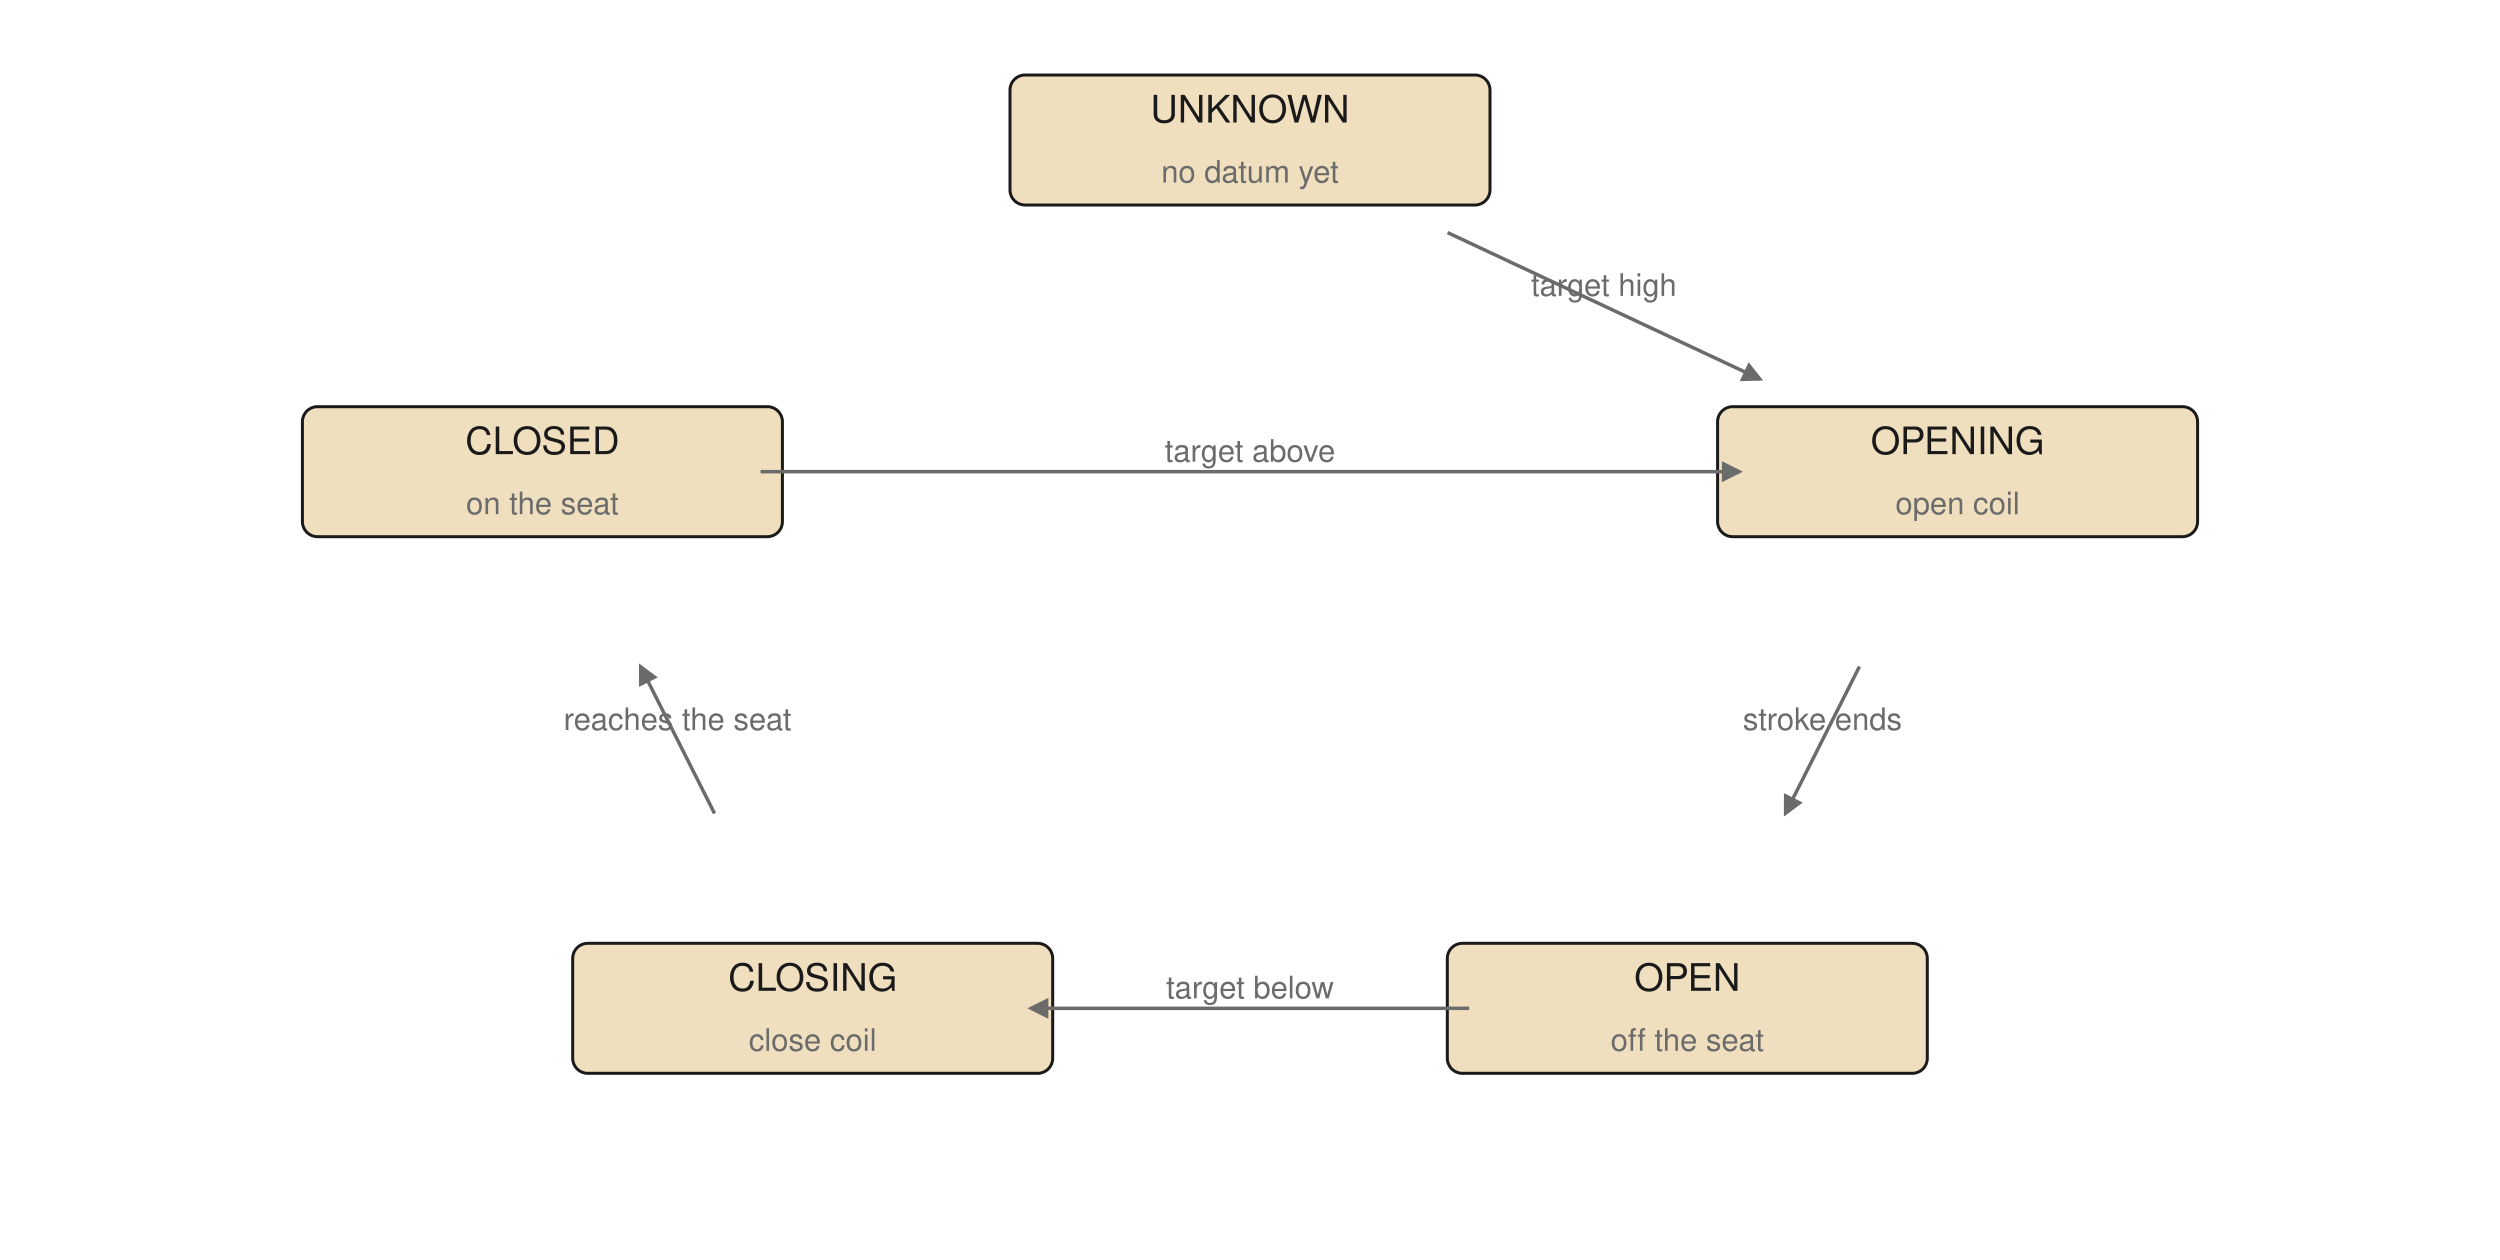
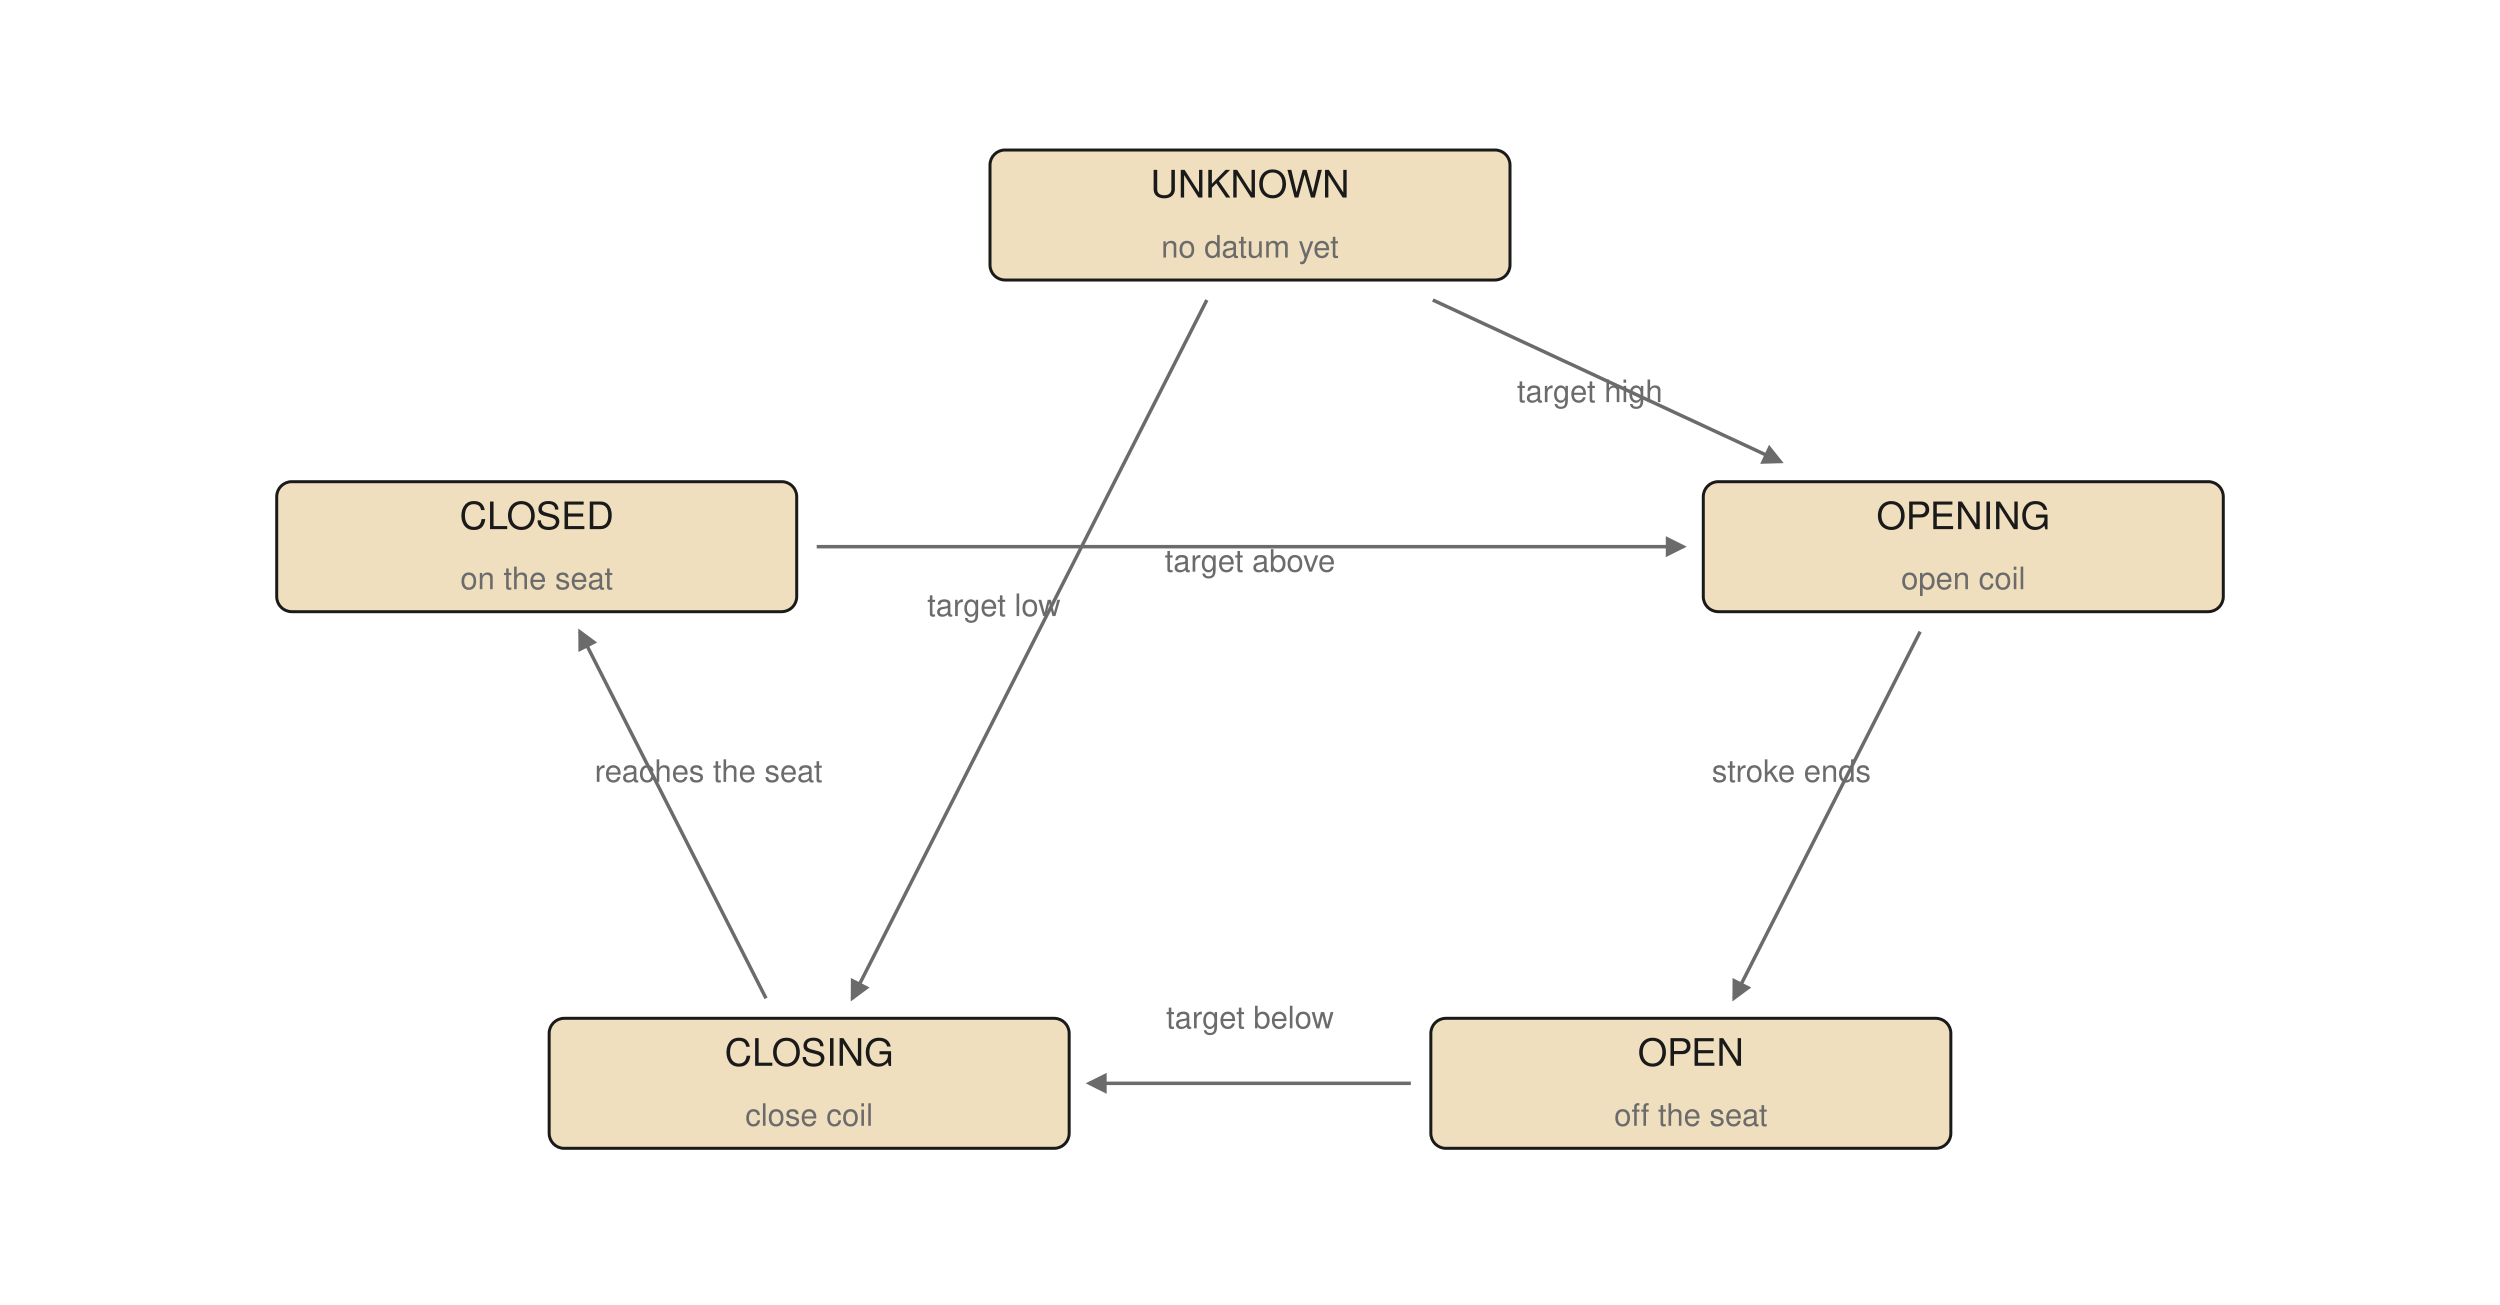
- <svg xmlns="http://www.w3.org/2000/svg" width="500" height="252" viewBox="0 0 500 252" style="max-width:100%;height:auto" content="&lt;mxfile host=&quot;app.diagrams.net&quot; type=&quot;device&quot;&gt;&lt;diagram id=&quot;block_Actuator&quot; name=&quot;block_Actuator&quot;&gt;&lt;mxGraphModel dx=&quot;500&quot; dy=&quot;252&quot; grid=&quot;0&quot; gridSize=&quot;10&quot; guides=&quot;1&quot; tooltips=&quot;1&quot; connect=&quot;1&quot; arrows=&quot;1&quot; fold=&quot;1&quot; page=&quot;1&quot; pageScale=&quot;1&quot; pageWidth=&quot;500&quot; pageHeight=&quot;252&quot; math=&quot;0&quot; shadow=&quot;0&quot;&gt;&lt;root&gt;&lt;mxCell id=&quot;0&quot;/&gt;&lt;mxCell id=&quot;1&quot; parent=&quot;0&quot;/&gt;&lt;mxCell id=&quot;n2&quot; value=&quot;UNKNOWN&quot; style=&quot;rounded=1;fillColor=#f0dfbe;strokeColor=#1a1a1a;whiteSpace=wrap;html=1;fontSize=8&quot; vertex=&quot;1&quot; parent=&quot;1&quot;&gt;&lt;mxGeometry x=&quot;202.0&quot; y=&quot;15.0&quot; width=&quot;96&quot; height=&quot;26&quot; as=&quot;geometry&quot;/&gt;&lt;/mxCell&gt;&lt;mxCell id=&quot;n3&quot; value=&quot;OPENING&quot; style=&quot;rounded=1;fillColor=#f0dfbe;strokeColor=#1a1a1a;whiteSpace=wrap;html=1;fontSize=8&quot; vertex=&quot;1&quot; parent=&quot;1&quot;&gt;&lt;mxGeometry x=&quot;343.517&quot; y=&quot;81.334&quot; width=&quot;96&quot; height=&quot;26&quot; as=&quot;geometry&quot;/&gt;&lt;/mxCell&gt;&lt;mxCell id=&quot;n4&quot; value=&quot;OPEN&quot; style=&quot;rounded=1;fillColor=#f0dfbe;strokeColor=#1a1a1a;whiteSpace=wrap;html=1;fontSize=8&quot; vertex=&quot;1&quot; parent=&quot;1&quot;&gt;&lt;mxGeometry x=&quot;289.462&quot; y=&quot;188.666&quot; width=&quot;96&quot; height=&quot;26&quot; as=&quot;geometry&quot;/&gt;&lt;/mxCell&gt;&lt;mxCell id=&quot;n5&quot; value=&quot;CLOSING&quot; style=&quot;rounded=1;fillColor=#f0dfbe;strokeColor=#1a1a1a;whiteSpace=wrap;html=1;fontSize=8&quot; vertex=&quot;1&quot; parent=&quot;1&quot;&gt;&lt;mxGeometry x=&quot;114.538&quot; y=&quot;188.666&quot; width=&quot;96&quot; height=&quot;26&quot; as=&quot;geometry&quot;/&gt;&lt;/mxCell&gt;&lt;mxCell id=&quot;n6&quot; value=&quot;CLOSED&quot; style=&quot;rounded=1;fillColor=#f0dfbe;strokeColor=#1a1a1a;whiteSpace=wrap;html=1;fontSize=8&quot; vertex=&quot;1&quot; parent=&quot;1&quot;&gt;&lt;mxGeometry x=&quot;60.483&quot; y=&quot;81.334&quot; width=&quot;96&quot; height=&quot;26&quot; as=&quot;geometry&quot;/&gt;&lt;/mxCell&gt;&lt;mxCell id=&quot;e7&quot; value=&quot;target high&quot; style=&quot;edgeStyle=none;html=1;strokeColor=#6b6b6b;endArrow=block&quot; edge=&quot;1&quot; parent=&quot;1&quot;&gt;&lt;mxGeometry relative=&quot;1&quot; as=&quot;geometry&quot;&gt;&lt;mxPoint x=&quot;289.511&quot; y=&quot;46.52&quot; as=&quot;sourcePoint&quot;/&gt;&lt;mxPoint x=&quot;352.006&quot; y=&quot;75.814&quot; as=&quot;targetPoint&quot;/&gt;&lt;/mxGeometry&gt;&lt;/mxCell&gt;&lt;mxCell id=&quot;e8&quot; value=&quot;stroke ends&quot; style=&quot;edgeStyle=none;html=1;strokeColor=#6b6b6b;endArrow=block&quot; edge=&quot;1&quot; parent=&quot;1&quot;&gt;&lt;mxGeometry relative=&quot;1&quot; as=&quot;geometry&quot;&gt;&lt;mxPoint x=&quot;371.889&quot; y=&quot;133.307&quot; as=&quot;sourcePoint&quot;/&gt;&lt;mxPoint x=&quot;357.09&quot; y=&quot;162.693&quot; as=&quot;targetPoint&quot;/&gt;&lt;/mxGeometry&gt;&lt;/mxCell&gt;&lt;mxCell id=&quot;e9&quot; value=&quot;target below&quot; style=&quot;edgeStyle=none;html=1;strokeColor=#6b6b6b;endArrow=block&quot; edge=&quot;1&quot; parent=&quot;1&quot;&gt;&lt;mxGeometry relative=&quot;1&quot; as=&quot;geometry&quot;&gt;&lt;mxPoint x=&quot;293.826&quot; y=&quot;201.666&quot; as=&quot;sourcePoint&quot;/&gt;&lt;mxPoint x=&quot;206.174&quot; y=&quot;201.666&quot; as=&quot;targetPoint&quot;/&gt;&lt;/mxGeometry&gt;&lt;/mxCell&gt;&lt;mxCell id=&quot;e10&quot; value=&quot;reaches the seat&quot; style=&quot;edgeStyle=none;html=1;strokeColor=#6b6b6b;endArrow=block&quot; edge=&quot;1&quot; parent=&quot;1&quot;&gt;&lt;mxGeometry relative=&quot;1&quot; as=&quot;geometry&quot;&gt;&lt;mxPoint x=&quot;142.91&quot; y=&quot;162.693&quot; as=&quot;sourcePoint&quot;/&gt;&lt;mxPoint x=&quot;128.111&quot; y=&quot;133.307&quot; as=&quot;targetPoint&quot;/&gt;&lt;/mxGeometry&gt;&lt;/mxCell&gt;&lt;mxCell id=&quot;e11&quot; value=&quot;target above&quot; style=&quot;edgeStyle=none;html=1;strokeColor=#6b6b6b;endArrow=block&quot; edge=&quot;1&quot; parent=&quot;1&quot;&gt;&lt;mxGeometry relative=&quot;1&quot; as=&quot;geometry&quot;&gt;&lt;mxPoint x=&quot;152.119&quot; y=&quot;94.334&quot; as=&quot;sourcePoint&quot;/&gt;&lt;mxPoint x=&quot;347.881&quot; y=&quot;94.334&quot; as=&quot;targetPoint&quot;/&gt;&lt;/mxGeometry&gt;&lt;/mxCell&gt;&lt;/root&gt;&lt;/mxGraphModel&gt;&lt;/diagram&gt;&lt;/mxfile&gt;">
+ <svg xmlns="http://www.w3.org/2000/svg" width="500" height="261" viewBox="0 0 500 261" style="max-width:100%;height:auto" content="&lt;mxfile host=&quot;app.diagrams.net&quot; type=&quot;device&quot;&gt;&lt;diagram id=&quot;block_Actuator&quot; name=&quot;block_Actuator&quot;&gt;&lt;mxGraphModel dx=&quot;500&quot; dy=&quot;261&quot; grid=&quot;0&quot; gridSize=&quot;10&quot; guides=&quot;1&quot; tooltips=&quot;1&quot; connect=&quot;1&quot; arrows=&quot;1&quot; fold=&quot;1&quot; page=&quot;1&quot; pageScale=&quot;1&quot; pageWidth=&quot;500&quot; pageHeight=&quot;261&quot; math=&quot;0&quot; shadow=&quot;0&quot;&gt;&lt;root&gt;&lt;mxCell id=&quot;0&quot;/&gt;&lt;mxCell id=&quot;1&quot; parent=&quot;0&quot;/&gt;&lt;mxCell id=&quot;n2&quot; value=&quot;UNKNOWN&quot; style=&quot;rounded=1;fillColor=#f0dfbe;strokeColor=#1a1a1a;whiteSpace=wrap;html=1;fontSize=8&quot; vertex=&quot;1&quot; parent=&quot;1&quot;&gt;&lt;mxGeometry x=&quot;198.0&quot; y=&quot;30.0&quot; width=&quot;104&quot; height=&quot;26&quot; as=&quot;geometry&quot;/&gt;&lt;/mxCell&gt;&lt;mxCell id=&quot;n3&quot; value=&quot;OPENING&quot; style=&quot;rounded=1;fillColor=#f0dfbe;strokeColor=#1a1a1a;whiteSpace=wrap;html=1;fontSize=8&quot; vertex=&quot;1&quot; parent=&quot;1&quot;&gt;&lt;mxGeometry x=&quot;340.658&quot; y=&quot;96.334&quot; width=&quot;104&quot; height=&quot;26&quot; as=&quot;geometry&quot;/&gt;&lt;/mxCell&gt;&lt;mxCell id=&quot;n4&quot; value=&quot;OPEN&quot; style=&quot;rounded=1;fillColor=#f0dfbe;strokeColor=#1a1a1a;whiteSpace=wrap;html=1;fontSize=8&quot; vertex=&quot;1&quot; parent=&quot;1&quot;&gt;&lt;mxGeometry x=&quot;286.168&quot; y=&quot;203.666&quot; width=&quot;104&quot; height=&quot;26&quot; as=&quot;geometry&quot;/&gt;&lt;/mxCell&gt;&lt;mxCell id=&quot;n5&quot; value=&quot;CLOSING&quot; style=&quot;rounded=1;fillColor=#f0dfbe;strokeColor=#1a1a1a;whiteSpace=wrap;html=1;fontSize=8&quot; vertex=&quot;1&quot; parent=&quot;1&quot;&gt;&lt;mxGeometry x=&quot;109.832&quot; y=&quot;203.666&quot; width=&quot;104&quot; height=&quot;26&quot; as=&quot;geometry&quot;/&gt;&lt;/mxCell&gt;&lt;mxCell id=&quot;n6&quot; value=&quot;CLOSED&quot; style=&quot;rounded=1;fillColor=#f0dfbe;strokeColor=#1a1a1a;whiteSpace=wrap;html=1;fontSize=8&quot; vertex=&quot;1&quot; parent=&quot;1&quot;&gt;&lt;mxGeometry x=&quot;55.342&quot; y=&quot;96.334&quot; width=&quot;104&quot; height=&quot;26&quot; as=&quot;geometry&quot;/&gt;&lt;/mxCell&gt;&lt;mxCell id=&quot;e7&quot; value=&quot;&quot; style=&quot;edgeStyle=none;html=1;strokeColor=#6b6b6b;endArrow=block&quot; edge=&quot;1&quot; parent=&quot;1&quot;&gt;&lt;mxGeometry relative=&quot;1&quot; as=&quot;geometry&quot;&gt;&lt;mxPoint x=&quot;286.56&quot; y=&quot;60.0&quot; as=&quot;sourcePoint&quot;/&gt;&lt;mxPoint x=&quot;356.098&quot; y=&quot;92.334&quot; as=&quot;targetPoint&quot;/&gt;&lt;/mxGeometry&gt;&lt;/mxCell&gt;&lt;mxCell id=&quot;n8&quot; value=&quot;target high&quot; style=&quot;text;html=1;fontSize=6;fontColor=#6b6b6b;align=center&quot; vertex=&quot;1&quot; parent=&quot;1&quot;&gt;&lt;mxGeometry x=&quot;317.956&quot; y=&quot;74.221&quot; width=&quot;55&quot; height=&quot;10.2&quot; as=&quot;geometry&quot;/&gt;&lt;/mxCell&gt;&lt;mxCell id=&quot;e9&quot; value=&quot;&quot; style=&quot;edgeStyle=none;html=1;strokeColor=#6b6b6b;endArrow=block&quot; edge=&quot;1&quot; parent=&quot;1&quot;&gt;&lt;mxGeometry relative=&quot;1&quot; as=&quot;geometry&quot;&gt;&lt;mxPoint x=&quot;241.369&quot; y=&quot;60.0&quot; as=&quot;sourcePoint&quot;/&gt;&lt;mxPoint x=&quot;170.463&quot; y=&quot;199.666&quot; as=&quot;targetPoint&quot;/&gt;&lt;/mxGeometry&gt;&lt;/mxCell&gt;&lt;mxCell id=&quot;n10&quot; value=&quot;target low&quot; style=&quot;text;html=1;fontSize=6;fontColor=#6b6b6b;align=center&quot; vertex=&quot;1&quot; parent=&quot;1&quot;&gt;&lt;mxGeometry x=&quot;198.783&quot; y=&quot;117.011&quot; width=&quot;50&quot; height=&quot;10.2&quot; as=&quot;geometry&quot;/&gt;&lt;/mxCell&gt;&lt;mxCell id=&quot;e11&quot; value=&quot;&quot; style=&quot;edgeStyle=none;html=1;strokeColor=#6b6b6b;endArrow=block&quot; edge=&quot;1&quot; parent=&quot;1&quot;&gt;&lt;mxGeometry relative=&quot;1&quot; as=&quot;geometry&quot;&gt;&lt;mxPoint x=&quot;384.028&quot; y=&quot;126.334&quot; as=&quot;sourcePoint&quot;/&gt;&lt;mxPoint x=&quot;346.798&quot; y=&quot;199.666&quot; as=&quot;targetPoint&quot;/&gt;&lt;/mxGeometry&gt;&lt;/mxCell&gt;&lt;mxCell id=&quot;n12&quot; value=&quot;stroke ends&quot; style=&quot;text;html=1;fontSize=6;fontColor=#6b6b6b;align=center&quot; vertex=&quot;1&quot; parent=&quot;1&quot;&gt;&lt;mxGeometry x=&quot;358.28&quot; y=&quot;150.178&quot; width=&quot;55&quot; height=&quot;10.2&quot; as=&quot;geometry&quot;/&gt;&lt;/mxCell&gt;&lt;mxCell id=&quot;e13&quot; value=&quot;&quot; style=&quot;edgeStyle=none;html=1;strokeColor=#6b6b6b;endArrow=block&quot; edge=&quot;1&quot; parent=&quot;1&quot;&gt;&lt;mxGeometry relative=&quot;1&quot; as=&quot;geometry&quot;&gt;&lt;mxPoint x=&quot;282.168&quot; y=&quot;216.666&quot; as=&quot;sourcePoint&quot;/&gt;&lt;mxPoint x=&quot;217.832&quot; y=&quot;216.666&quot; as=&quot;targetPoint&quot;/&gt;&lt;/mxGeometry&gt;&lt;/mxCell&gt;&lt;mxCell id=&quot;n14&quot; value=&quot;target below&quot; style=&quot;text;html=1;fontSize=6;fontColor=#6b6b6b;align=center&quot; vertex=&quot;1&quot; parent=&quot;1&quot;&gt;&lt;mxGeometry x=&quot;250&quot; y=&quot;199.466&quot; width=&quot;60&quot; height=&quot;10.2&quot; as=&quot;geometry&quot;/&gt;&lt;/mxCell&gt;&lt;mxCell id=&quot;e15&quot; value=&quot;&quot; style=&quot;edgeStyle=none;html=1;strokeColor=#6b6b6b;endArrow=block&quot; edge=&quot;1&quot; parent=&quot;1&quot;&gt;&lt;mxGeometry relative=&quot;1&quot; as=&quot;geometry&quot;&gt;&lt;mxPoint x=&quot;153.202&quot; y=&quot;199.666&quot; as=&quot;sourcePoint&quot;/&gt;&lt;mxPoint x=&quot;115.972&quot; y=&quot;126.334&quot; as=&quot;targetPoint&quot;/&gt;&lt;/mxGeometry&gt;&lt;/mxCell&gt;&lt;mxCell id=&quot;n16&quot; value=&quot;reaches the seat&quot; style=&quot;text;html=1;fontSize=6;fontColor=#6b6b6b;align=center&quot; vertex=&quot;1&quot; parent=&quot;1&quot;&gt;&lt;mxGeometry x=&quot;141.72&quot; y=&quot;150.178&quot; width=&quot;80&quot; height=&quot;10.2&quot; as=&quot;geometry&quot;/&gt;&lt;/mxCell&gt;&lt;mxCell id=&quot;e17&quot; value=&quot;&quot; style=&quot;edgeStyle=none;html=1;strokeColor=#6b6b6b;endArrow=block&quot; edge=&quot;1&quot; parent=&quot;1&quot;&gt;&lt;mxGeometry relative=&quot;1&quot; as=&quot;geometry&quot;&gt;&lt;mxPoint x=&quot;163.342&quot; y=&quot;109.334&quot; as=&quot;sourcePoint&quot;/&gt;&lt;mxPoint x=&quot;336.658&quot; y=&quot;109.334&quot; as=&quot;targetPoint&quot;/&gt;&lt;/mxGeometry&gt;&lt;/mxCell&gt;&lt;mxCell id=&quot;n18&quot; value=&quot;target above&quot; style=&quot;text;html=1;fontSize=6;fontColor=#6b6b6b;align=center&quot; vertex=&quot;1&quot; parent=&quot;1&quot;&gt;&lt;mxGeometry x=&quot;250&quot; y=&quot;108.134&quot; width=&quot;60&quot; height=&quot;10.2&quot; as=&quot;geometry&quot;/&gt;&lt;/mxCell&gt;&lt;/root&gt;&lt;/mxGraphModel&gt;&lt;/diagram&gt;&lt;/mxfile&gt;">
  <defs>
    <marker id="a" markerWidth="6" markerHeight="6" refX="5" refY="3" orient="auto">
      <path d="M0,0 L6,3 L0,6 z" fill="#6b6b6b" />
    </marker>
  </defs>
-   <rect width="500" height="252" fill="#ffffff" />
-   <rect x="202.0" y="15.0" width="96" height="26" rx="3" fill="#f0dfbe" stroke="#1a1a1a" stroke-width="0.6" />
-   <text x="250.0" y="24.5" font-family="Helvetica,Arial,sans-serif" font-size="7.6" fill="#1a1a1a" text-anchor="middle">UNKNOWN</text>
-   <text x="250.0" y="36.5" font-family="Helvetica,Arial,sans-serif" font-size="6.2" fill="#6b6b6b" text-anchor="middle">no datum yet</text>
-   <rect x="343.517" y="81.334" width="96" height="26" rx="3" fill="#f0dfbe" stroke="#1a1a1a" stroke-width="0.6" />
-   <text x="391.517" y="90.834" font-family="Helvetica,Arial,sans-serif" font-size="7.6" fill="#1a1a1a" text-anchor="middle">OPENING</text>
-   <text x="391.517" y="102.834" font-family="Helvetica,Arial,sans-serif" font-size="6.2" fill="#6b6b6b" text-anchor="middle">open coil</text>
-   <rect x="289.462" y="188.666" width="96" height="26" rx="3" fill="#f0dfbe" stroke="#1a1a1a" stroke-width="0.6" />
-   <text x="337.462" y="198.166" font-family="Helvetica,Arial,sans-serif" font-size="7.6" fill="#1a1a1a" text-anchor="middle">OPEN</text>
-   <text x="337.462" y="210.166" font-family="Helvetica,Arial,sans-serif" font-size="6.2" fill="#6b6b6b" text-anchor="middle">off the seat</text>
-   <rect x="114.538" y="188.666" width="96" height="26" rx="3" fill="#f0dfbe" stroke="#1a1a1a" stroke-width="0.6" />
-   <text x="162.538" y="198.166" font-family="Helvetica,Arial,sans-serif" font-size="7.6" fill="#1a1a1a" text-anchor="middle">CLOSING</text>
-   <text x="162.538" y="210.166" font-family="Helvetica,Arial,sans-serif" font-size="6.2" fill="#6b6b6b" text-anchor="middle">close coil</text>
-   <rect x="60.483" y="81.334" width="96" height="26" rx="3" fill="#f0dfbe" stroke="#1a1a1a" stroke-width="0.6" />
-   <text x="108.483" y="90.834" font-family="Helvetica,Arial,sans-serif" font-size="7.6" fill="#1a1a1a" text-anchor="middle">CLOSED</text>
-   <text x="108.483" y="102.834" font-family="Helvetica,Arial,sans-serif" font-size="6.2" fill="#6b6b6b" text-anchor="middle">on the seat</text>
-   <polyline points="289.511,46.52 352.006,75.814" fill="none" stroke="#6b6b6b" stroke-width="0.7" marker-end="url(#a)" />
-   <text x="320.759" y="59.167" font-family="Helvetica,Arial,sans-serif" font-size="6.2" fill="#6b6b6b" text-anchor="middle">target high</text>
-   <polyline points="371.889,133.307 357.09,162.693" fill="none" stroke="#6b6b6b" stroke-width="0.7" marker-end="url(#a)" />
-   <text x="364.49" y="146.0" font-family="Helvetica,Arial,sans-serif" font-size="6.2" fill="#6b6b6b" text-anchor="middle">stroke ends</text>
-   <polyline points="293.826,201.666 206.174,201.666" fill="none" stroke="#6b6b6b" stroke-width="0.7" marker-end="url(#a)" />
-   <text x="250.0" y="199.666" font-family="Helvetica,Arial,sans-serif" font-size="6.2" fill="#6b6b6b" text-anchor="middle">target below</text>
-   <polyline points="142.91,162.693 128.111,133.307" fill="none" stroke="#6b6b6b" stroke-width="0.7" marker-end="url(#a)" />
-   <text x="135.51" y="146.0" font-family="Helvetica,Arial,sans-serif" font-size="6.2" fill="#6b6b6b" text-anchor="middle">reaches the seat</text>
-   <polyline points="152.119,94.334 347.881,94.334" fill="none" stroke="#6b6b6b" stroke-width="0.7" marker-end="url(#a)" />
-   <text x="250" y="92.334" font-family="Helvetica,Arial,sans-serif" font-size="6.2" fill="#6b6b6b" text-anchor="middle">target above</text>
+   <rect width="500" height="261" fill="#ffffff" />
+   <rect x="198.0" y="30.0" width="104" height="26" rx="3" fill="#f0dfbe" stroke="#1a1a1a" stroke-width="0.6" />
+   <text x="250.0" y="39.5" font-family="Helvetica,Arial,sans-serif" font-size="7.6" fill="#1a1a1a" text-anchor="middle">UNKNOWN</text>
+   <text x="250.0" y="51.5" font-family="Helvetica,Arial,sans-serif" font-size="6.2" fill="#6b6b6b" text-anchor="middle">no datum yet</text>
+   <rect x="340.658" y="96.334" width="104" height="26" rx="3" fill="#f0dfbe" stroke="#1a1a1a" stroke-width="0.6" />
+   <text x="392.658" y="105.834" font-family="Helvetica,Arial,sans-serif" font-size="7.6" fill="#1a1a1a" text-anchor="middle">OPENING</text>
+   <text x="392.658" y="117.834" font-family="Helvetica,Arial,sans-serif" font-size="6.2" fill="#6b6b6b" text-anchor="middle">open coil</text>
+   <rect x="286.168" y="203.666" width="104" height="26" rx="3" fill="#f0dfbe" stroke="#1a1a1a" stroke-width="0.6" />
+   <text x="338.168" y="213.166" font-family="Helvetica,Arial,sans-serif" font-size="7.6" fill="#1a1a1a" text-anchor="middle">OPEN</text>
+   <text x="338.168" y="225.166" font-family="Helvetica,Arial,sans-serif" font-size="6.2" fill="#6b6b6b" text-anchor="middle">off the seat</text>
+   <rect x="109.832" y="203.666" width="104" height="26" rx="3" fill="#f0dfbe" stroke="#1a1a1a" stroke-width="0.6" />
+   <text x="161.832" y="213.166" font-family="Helvetica,Arial,sans-serif" font-size="7.6" fill="#1a1a1a" text-anchor="middle">CLOSING</text>
+   <text x="161.832" y="225.166" font-family="Helvetica,Arial,sans-serif" font-size="6.2" fill="#6b6b6b" text-anchor="middle">close coil</text>
+   <rect x="55.342" y="96.334" width="104" height="26" rx="3" fill="#f0dfbe" stroke="#1a1a1a" stroke-width="0.6" />
+   <text x="107.342" y="105.834" font-family="Helvetica,Arial,sans-serif" font-size="7.6" fill="#1a1a1a" text-anchor="middle">CLOSED</text>
+   <text x="107.342" y="117.834" font-family="Helvetica,Arial,sans-serif" font-size="6.2" fill="#6b6b6b" text-anchor="middle">on the seat</text>
+   <polyline points="286.56,60.0 356.098,92.334" fill="none" stroke="#6b6b6b" stroke-width="0.7" marker-end="url(#a)" />
+   <text x="317.956" y="80.421" font-family="Helvetica,Arial,sans-serif" font-size="6.2" fill="#6b6b6b" text-anchor="middle">target high</text>
+   <polyline points="241.369,60.0 170.463,199.666" fill="none" stroke="#6b6b6b" stroke-width="0.7" marker-end="url(#a)" />
+   <text x="198.783" y="123.211" font-family="Helvetica,Arial,sans-serif" font-size="6.2" fill="#6b6b6b" text-anchor="middle">target low</text>
+   <polyline points="384.028,126.334 346.798,199.666" fill="none" stroke="#6b6b6b" stroke-width="0.7" marker-end="url(#a)" />
+   <text x="358.28" y="156.378" font-family="Helvetica,Arial,sans-serif" font-size="6.2" fill="#6b6b6b" text-anchor="middle">stroke ends</text>
+   <polyline points="282.168,216.666 217.832,216.666" fill="none" stroke="#6b6b6b" stroke-width="0.7" marker-end="url(#a)" />
+   <text x="250" y="205.666" font-family="Helvetica,Arial,sans-serif" font-size="6.2" fill="#6b6b6b" text-anchor="middle">target below</text>
+   <polyline points="153.202,199.666 115.972,126.334" fill="none" stroke="#6b6b6b" stroke-width="0.7" marker-end="url(#a)" />
+   <text x="141.72" y="156.378" font-family="Helvetica,Arial,sans-serif" font-size="6.2" fill="#6b6b6b" text-anchor="middle">reaches the seat</text>
+   <polyline points="163.342,109.334 336.658,109.334" fill="none" stroke="#6b6b6b" stroke-width="0.7" marker-end="url(#a)" />
+   <text x="250" y="114.334" font-family="Helvetica,Arial,sans-serif" font-size="6.2" fill="#6b6b6b" text-anchor="middle">target above</text>
</svg>
